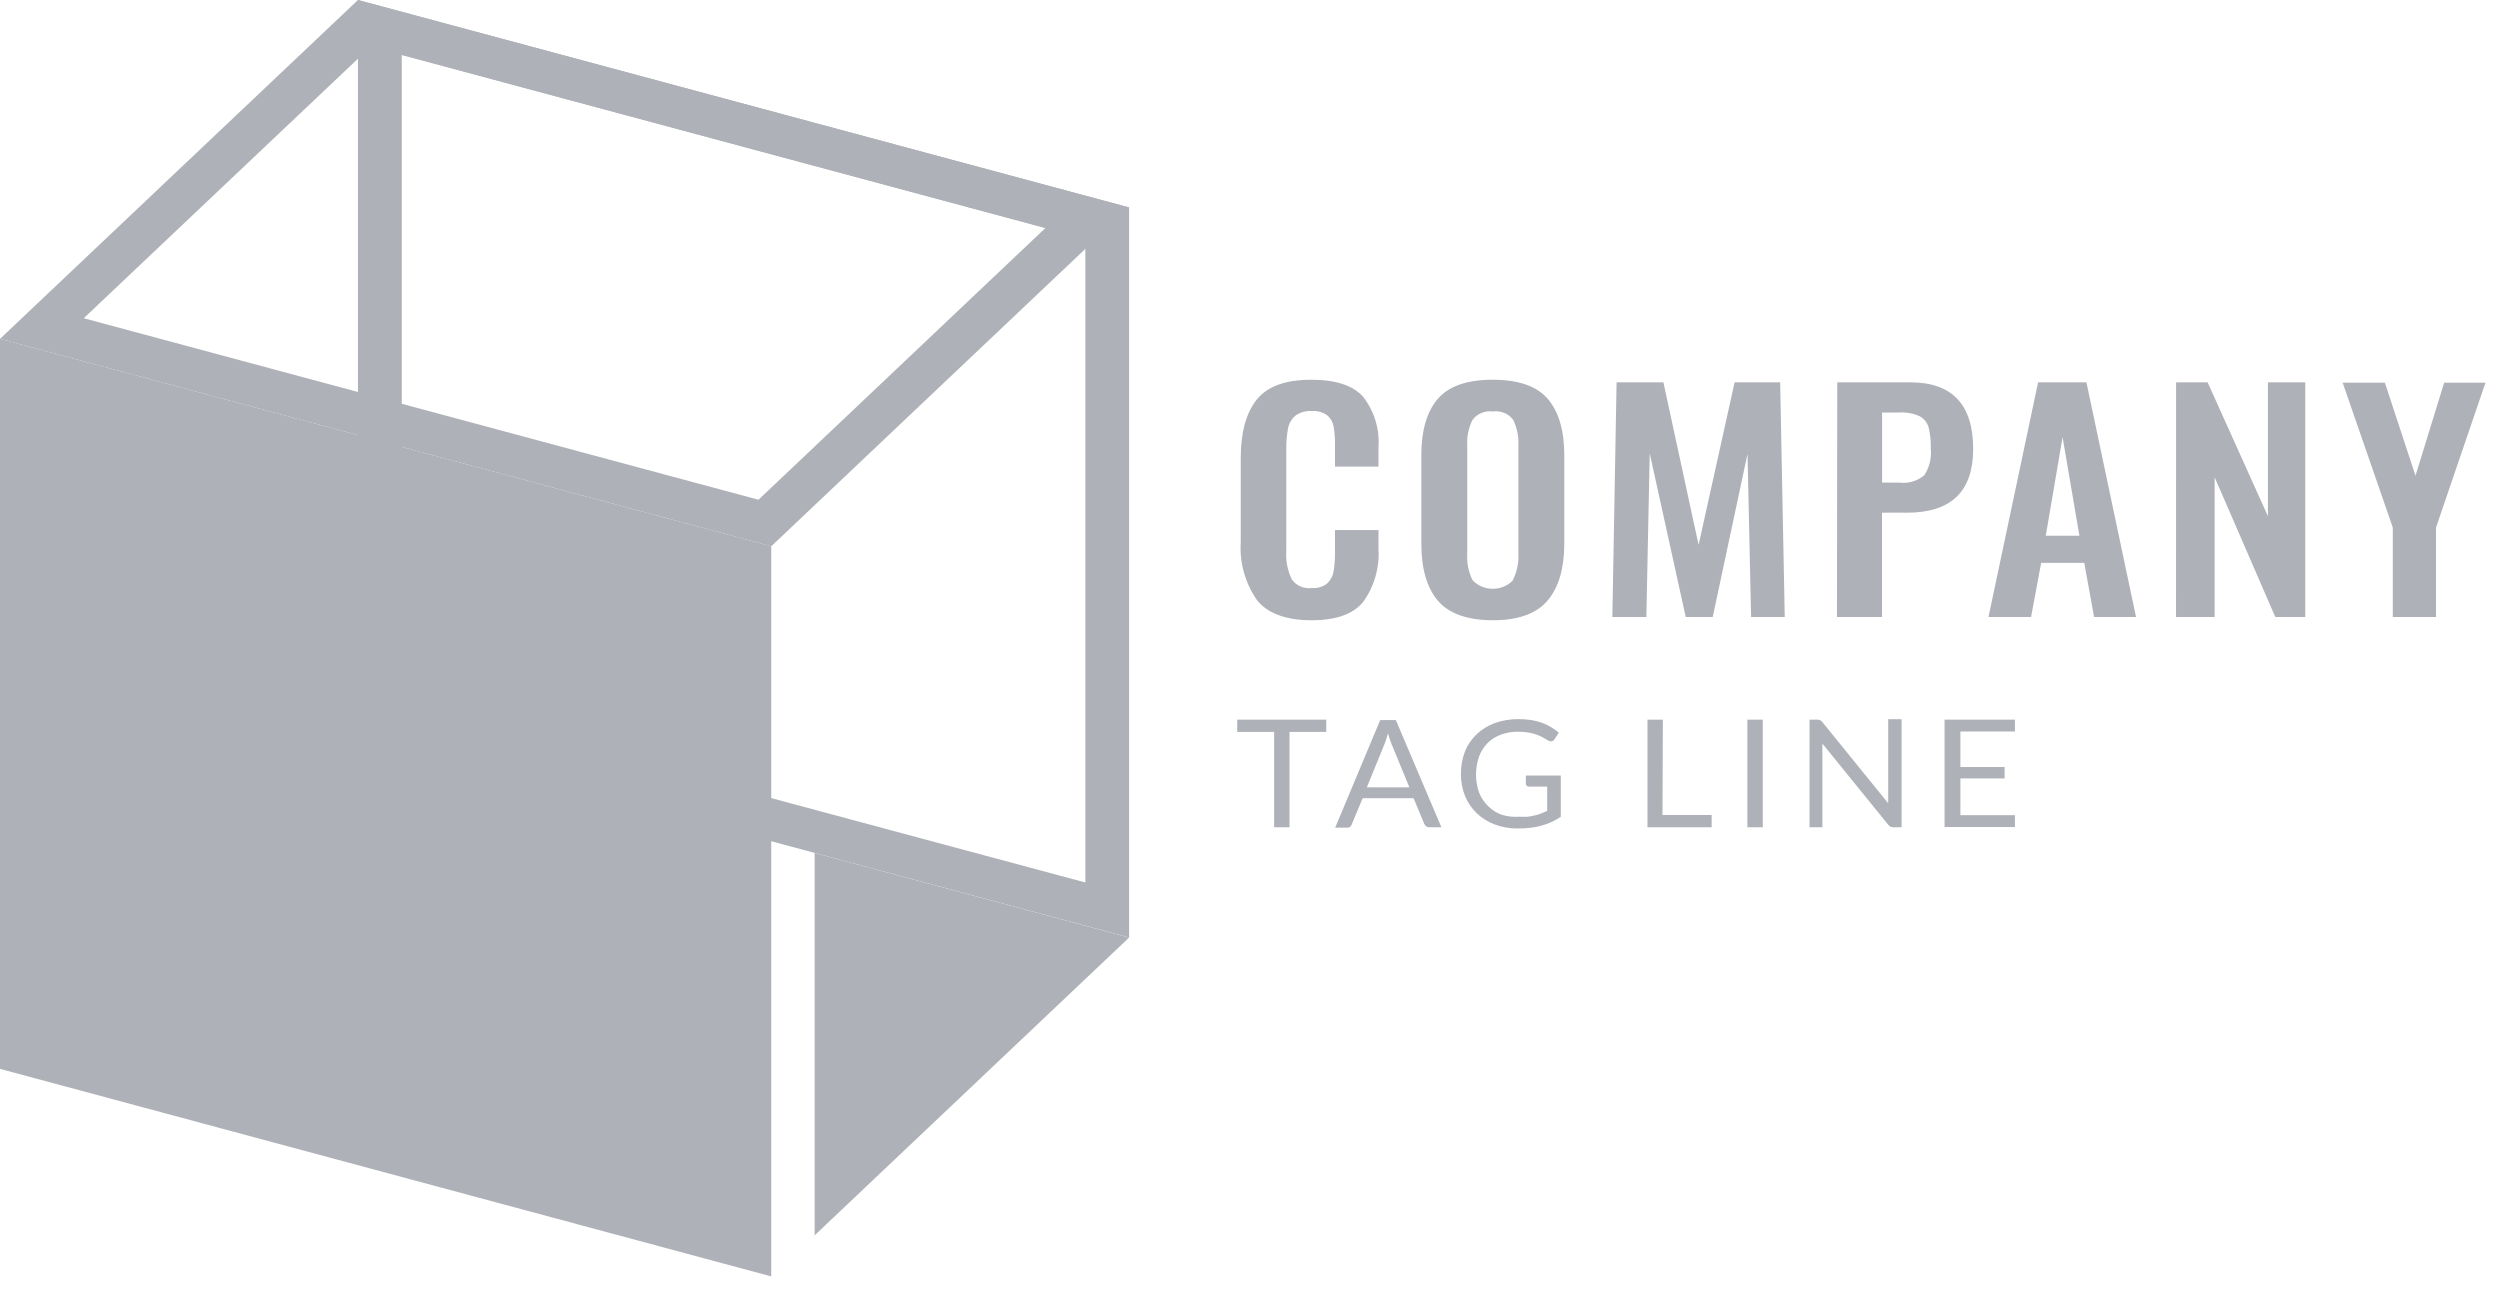
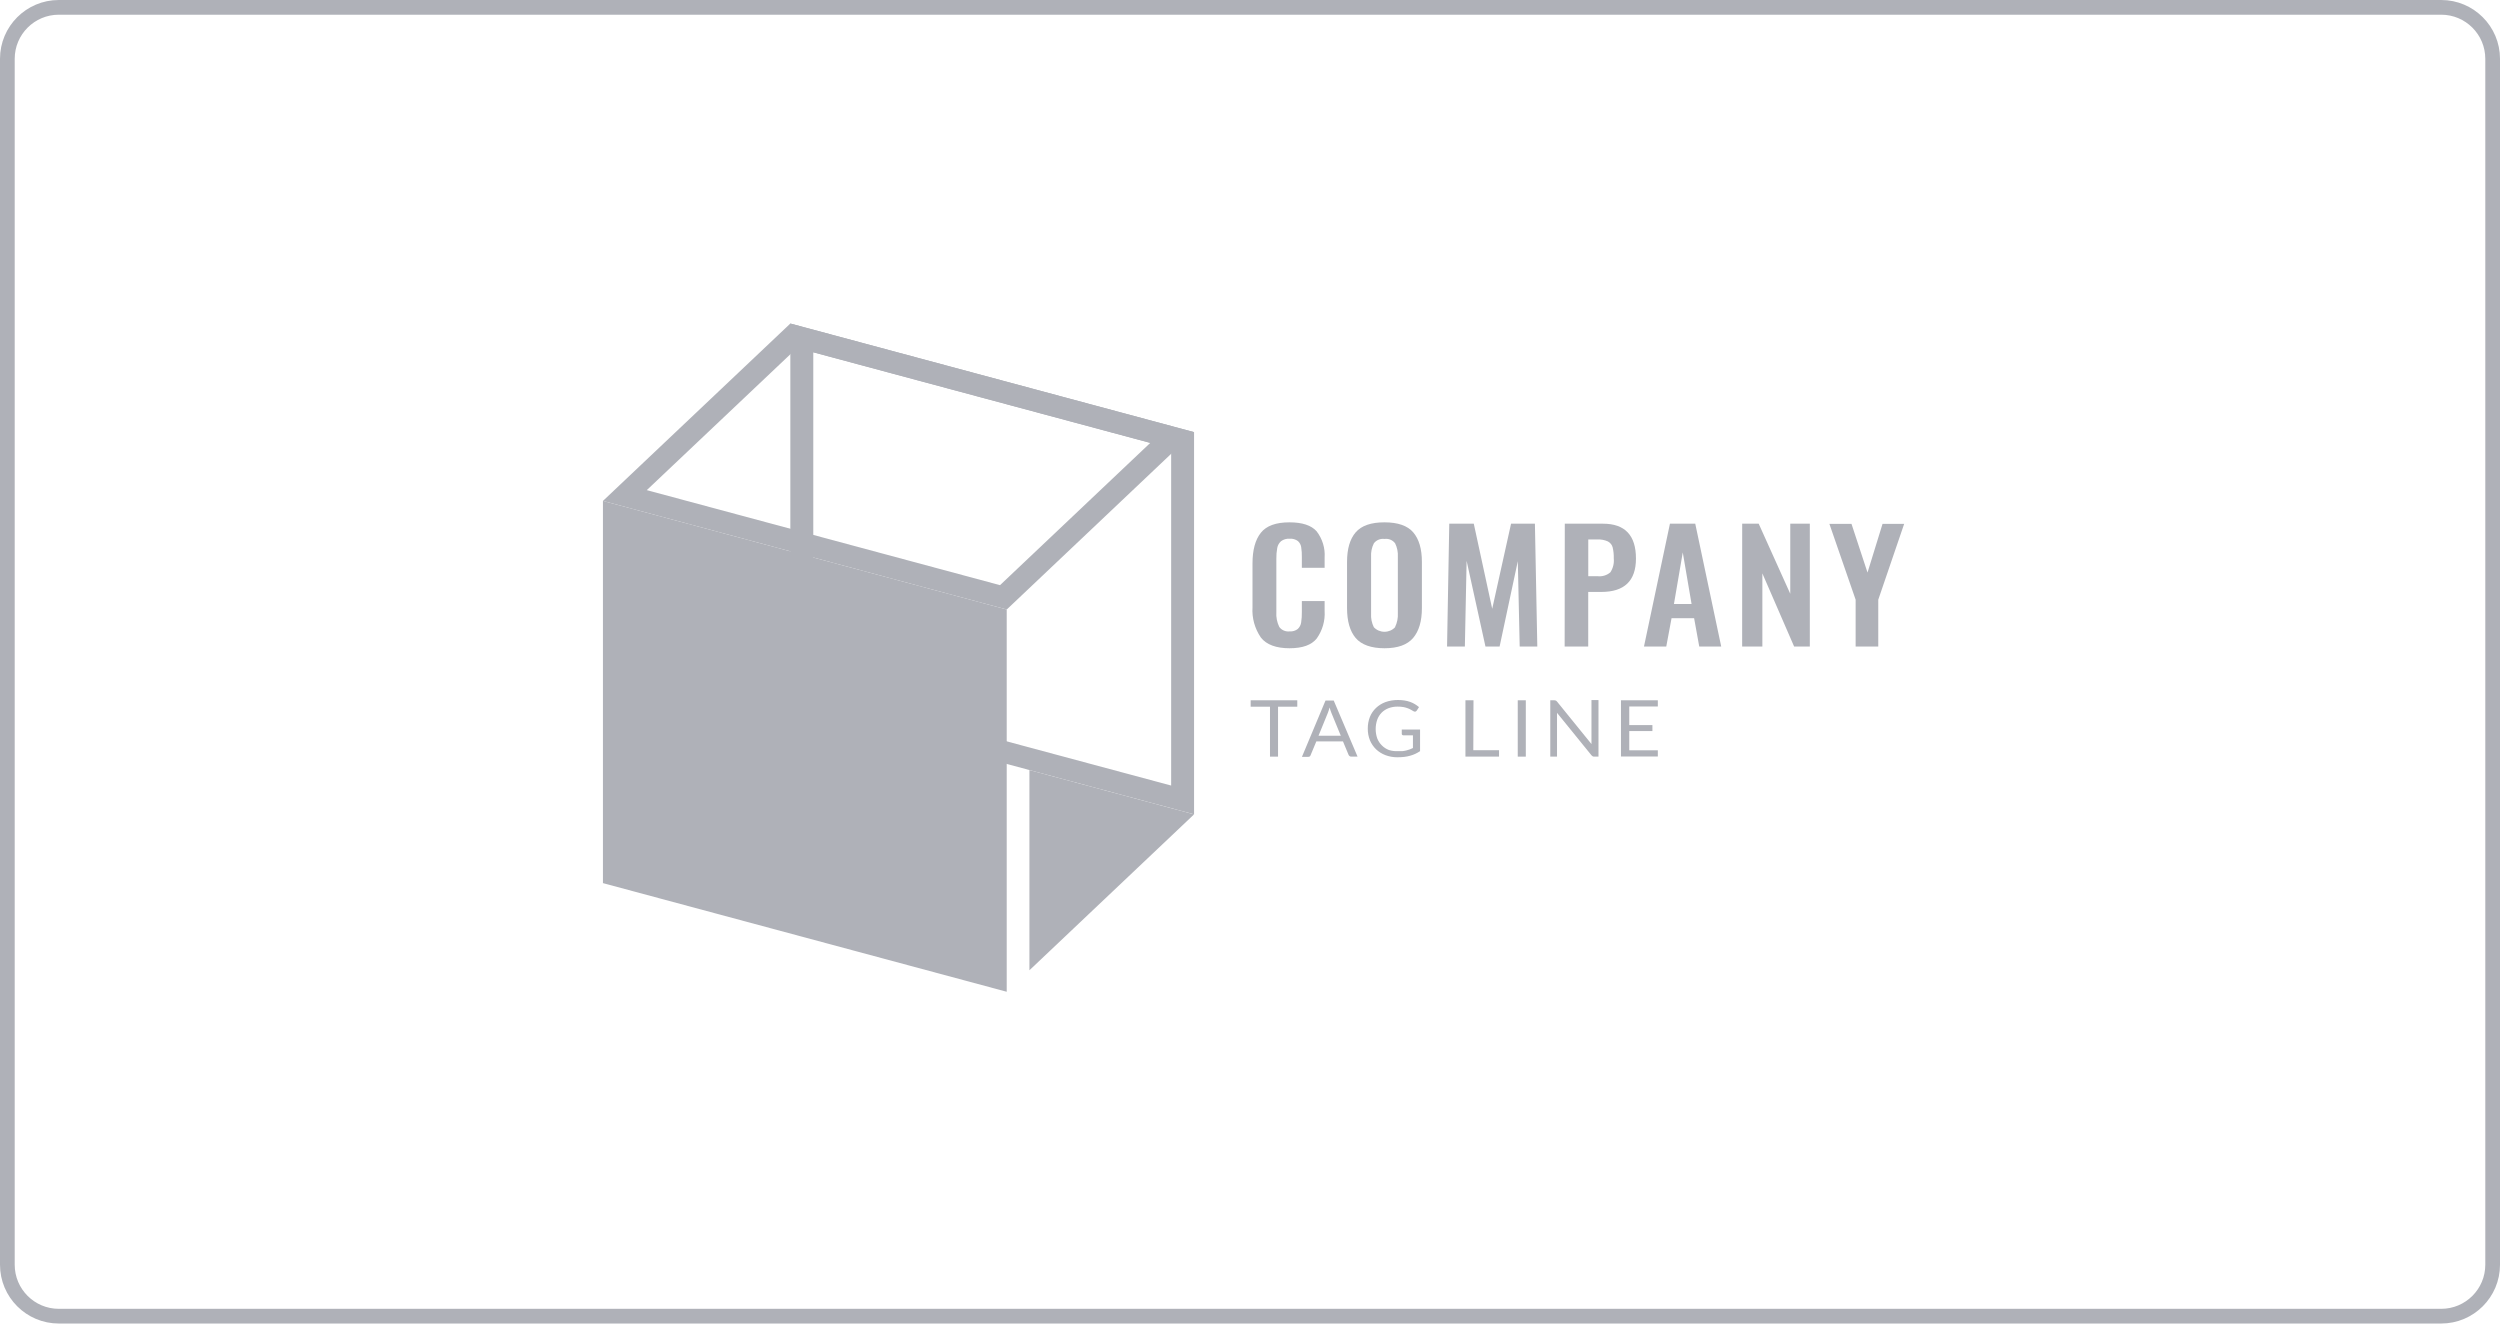
- <svg xmlns="http://www.w3.org/2000/svg" width="89" height="46" viewBox="0 0 89 46" fill="none">
-   <path d="M44.74 21.353C44.323 20.743 44.123 20.022 44.17 19.296V16.314C44.17 15.399 44.359 14.704 44.737 14.229C45.115 13.754 45.765 13.517 46.686 13.519C47.551 13.519 48.166 13.721 48.529 14.126C48.925 14.642 49.118 15.273 49.074 15.91V16.611H47.526V15.901C47.531 15.668 47.516 15.436 47.481 15.206C47.459 15.049 47.381 14.903 47.26 14.793C47.101 14.675 46.9 14.617 46.699 14.633C46.487 14.618 46.276 14.678 46.109 14.803C45.974 14.924 45.884 15.084 45.853 15.258C45.808 15.501 45.788 15.748 45.792 15.995V19.615C45.767 19.964 45.836 20.313 45.99 20.631C46.068 20.739 46.174 20.824 46.299 20.878C46.424 20.931 46.563 20.951 46.699 20.935C46.897 20.95 47.094 20.891 47.247 20.771C47.373 20.652 47.454 20.498 47.478 20.331C47.514 20.091 47.53 19.848 47.526 19.606V18.871H49.074V19.542C49.117 20.206 48.929 20.864 48.538 21.417C48.183 21.86 47.577 22.081 46.686 22.081C45.795 22.081 45.122 21.845 44.74 21.353Z" fill="#AFB1B8" />
-   <path d="M51.186 21.384C50.795 20.919 50.599 20.243 50.599 19.348V16.21C50.599 15.324 50.795 14.654 51.186 14.199C51.577 13.744 52.23 13.517 53.147 13.519C54.057 13.519 54.708 13.746 55.099 14.199C55.49 14.654 55.689 15.324 55.689 16.21V19.348C55.689 20.234 55.49 20.913 55.093 21.381C54.695 21.848 54.048 22.081 53.147 22.081C52.247 22.081 51.58 21.845 51.186 21.384ZM53.868 20.631C54.008 20.34 54.072 20.022 54.054 19.703V15.861C54.072 15.549 54.009 15.236 53.871 14.951C53.793 14.841 53.683 14.755 53.555 14.701C53.427 14.647 53.286 14.629 53.147 14.648C53.008 14.629 52.866 14.648 52.738 14.702C52.609 14.755 52.499 14.842 52.42 14.951C52.279 15.235 52.215 15.548 52.234 15.861V19.721C52.214 20.04 52.278 20.359 52.42 20.649C52.51 20.747 52.621 20.826 52.746 20.88C52.871 20.933 53.007 20.961 53.144 20.961C53.281 20.961 53.417 20.933 53.542 20.88C53.667 20.826 53.778 20.747 53.868 20.649V20.631Z" fill="#AFB1B8" />
-   <path d="M57.55 13.611H59.217L60.47 19.399L61.752 13.611H63.374L63.537 21.966H62.339L62.211 16.159L60.973 21.966H60.012L58.73 16.138L58.611 21.966H57.4L57.55 13.611Z" fill="#AFB1B8" />
-   <path d="M65.406 13.611H68.002C69.497 13.611 70.245 14.401 70.245 15.983C70.245 17.498 69.458 18.254 67.883 18.252H66.999V21.966H65.396L65.406 13.611ZM67.624 17.181C67.782 17.201 67.943 17.187 68.095 17.141C68.247 17.096 68.387 17.019 68.505 16.918C68.689 16.635 68.77 16.304 68.736 15.974C68.744 15.719 68.718 15.464 68.659 15.216C68.636 15.132 68.596 15.055 68.541 14.986C68.486 14.918 68.417 14.861 68.338 14.818C68.116 14.717 67.87 14.671 67.624 14.685H67.002V17.181H67.624Z" fill="#AFB1B8" />
-   <path d="M72.556 13.611H74.277L76.043 21.966H74.549L74.2 20.039H72.665L72.306 21.966H70.79L72.556 13.611ZM74.027 19.072L73.428 15.564L72.829 19.072H74.027Z" fill="#AFB1B8" />
-   <path d="M77.469 13.611H78.591L80.738 18.377V13.611H82.068V21.966H81.001L78.841 16.99V21.966H77.466L77.469 13.611Z" fill="#AFB1B8" />
-   <path d="M85.183 18.78L83.398 13.622H84.901L85.991 16.935L87.013 13.622H88.484L86.722 18.78V21.966H85.183V18.78Z" fill="#AFB1B8" />
-   <path d="M47.215 25.619V26.056H45.907V29.451H45.359V26.056H44.045V25.619H47.215Z" fill="#AFB1B8" />
-   <path d="M51.314 29.451H50.891C50.848 29.454 50.805 29.441 50.772 29.415C50.74 29.392 50.716 29.362 50.702 29.327L50.324 28.417H48.51L48.131 29.327C48.121 29.365 48.101 29.4 48.074 29.43C48.04 29.455 47.998 29.468 47.955 29.466H47.532L49.135 25.634H49.692L51.314 29.451ZM48.66 28.028H50.173L49.532 26.469C49.485 26.351 49.445 26.23 49.413 26.108C49.391 26.181 49.372 26.25 49.352 26.311L49.295 26.472L48.66 28.028Z" fill="#AFB1B8" />
-   <path d="M54.077 29.075C54.177 29.08 54.277 29.08 54.378 29.075C54.464 29.066 54.55 29.051 54.634 29.029C54.713 29.011 54.79 28.988 54.865 28.959C54.935 28.932 55.006 28.899 55.08 28.866V28.004H54.439C54.423 28.005 54.407 28.002 54.392 27.997C54.377 27.992 54.364 27.984 54.352 27.973C54.342 27.965 54.333 27.954 54.328 27.942C54.322 27.93 54.32 27.917 54.32 27.904V27.609H55.564V29.078C55.462 29.147 55.355 29.207 55.243 29.26C55.129 29.313 55.01 29.357 54.887 29.39C54.756 29.427 54.622 29.453 54.487 29.469C54.331 29.486 54.175 29.494 54.019 29.494C53.742 29.496 53.468 29.447 53.211 29.351C52.971 29.26 52.753 29.123 52.57 28.95C52.392 28.776 52.251 28.57 52.157 28.344C52.056 28.09 52.006 27.82 52.009 27.549C52.006 27.276 52.055 27.004 52.154 26.747C52.246 26.52 52.386 26.314 52.567 26.141C52.75 25.968 52.968 25.833 53.208 25.743C53.482 25.645 53.774 25.597 54.067 25.601C54.216 25.6 54.365 25.611 54.512 25.634C54.643 25.654 54.77 25.686 54.894 25.731C55.006 25.771 55.113 25.822 55.214 25.883C55.312 25.943 55.406 26.009 55.493 26.083L55.339 26.32C55.327 26.341 55.309 26.359 55.287 26.372C55.265 26.385 55.24 26.392 55.214 26.392C55.179 26.391 55.144 26.381 55.115 26.362C55.067 26.338 55.016 26.308 54.958 26.271C54.89 26.231 54.818 26.196 54.743 26.168C54.648 26.132 54.549 26.103 54.448 26.083C54.314 26.06 54.178 26.048 54.041 26.05C53.83 26.047 53.62 26.083 53.423 26.156C53.244 26.224 53.084 26.327 52.952 26.459C52.819 26.597 52.717 26.759 52.654 26.936C52.51 27.351 52.51 27.798 52.654 28.213C52.724 28.393 52.833 28.558 52.974 28.695C53.105 28.827 53.265 28.93 53.442 28.999C53.646 29.065 53.862 29.091 54.077 29.075Z" fill="#AFB1B8" />
-   <path d="M59.185 29.014H60.935V29.451H58.65V25.619H59.198L59.185 29.014Z" fill="#AFB1B8" />
-   <path d="M62.755 29.451H62.207V25.619H62.755V29.451Z" fill="#AFB1B8" />
-   <path d="M64.794 25.637C64.826 25.655 64.855 25.678 64.877 25.707L67.22 28.596C67.217 28.55 67.217 28.505 67.22 28.459C67.22 28.416 67.22 28.374 67.22 28.335V25.604H67.697V29.451H67.422C67.381 29.454 67.34 29.447 67.303 29.43C67.27 29.411 67.241 29.386 67.217 29.357L64.877 26.472C64.877 26.517 64.877 26.559 64.877 26.602C64.877 26.645 64.877 26.684 64.877 26.72V29.451H64.419V25.619H64.704C64.735 25.619 64.766 25.625 64.794 25.637Z" fill="#AFB1B8" />
-   <path d="M71.732 25.619V26.041H69.79V27.306H71.364V27.712H69.79V29.02H71.732V29.442H69.226V25.619H71.732Z" fill="#AFB1B8" />
-   <path d="M14.303 1.954L38.639 8.495V31.417L14.303 24.879V1.954ZM12.743 0V25.992L40.196 33.374V7.385L12.743 0Z" fill="#AFB1B8" />
-   <path d="M27.456 45.44L0 38.052V12.062L27.456 19.447V45.44Z" fill="#AFB1B8" />
-   <path d="M13.198 1.66L37.215 8.119L27.001 17.791L2.981 11.329L13.198 1.66ZM12.743 0L0 12.063L27.456 19.448L40.196 7.385L12.743 0Z" fill="#AFB1B8" />
-   <path d="M29.001 43.978L40.196 33.377L29.001 30.365V43.978Z" fill="#AFB1B8" />
+ <svg xmlns="http://www.w3.org/2000/svg" width="170" height="90" viewBox="0 0 170 90" fill="none">
+   <rect x="0.5" y="0.5" width="169" height="89" rx="3.5" stroke="#AFB1B8" />
+   <path d="M85.74 43.353C85.323 42.743 85.123 42.022 85.17 41.296V38.313C85.17 37.399 85.359 36.704 85.737 36.229C86.115 35.754 86.765 35.517 87.686 35.519C88.551 35.519 89.166 35.721 89.529 36.126C89.925 36.642 90.118 37.273 90.074 37.91V38.611H88.526V37.901C88.531 37.669 88.516 37.436 88.481 37.206C88.459 37.049 88.381 36.903 88.26 36.793C88.101 36.675 87.9 36.617 87.699 36.633C87.487 36.618 87.276 36.678 87.109 36.803C86.974 36.924 86.884 37.084 86.853 37.258C86.808 37.501 86.788 37.748 86.792 37.995V41.615C86.767 41.964 86.836 42.313 86.99 42.631C87.067 42.739 87.174 42.824 87.299 42.877C87.424 42.931 87.563 42.951 87.699 42.935C87.897 42.95 88.094 42.891 88.247 42.771C88.373 42.652 88.454 42.498 88.478 42.331C88.514 42.091 88.53 41.848 88.526 41.606V40.871H90.074V41.542C90.117 42.206 89.929 42.864 89.538 43.417C89.183 43.86 88.577 44.081 87.686 44.081C86.795 44.081 86.122 43.845 85.74 43.353Z" fill="#AFB1B8" />
+   <path d="M92.186 43.384C91.795 42.919 91.599 42.243 91.599 41.348V38.21C91.599 37.324 91.795 36.654 92.186 36.199C92.577 35.744 93.231 35.517 94.147 35.519C95.057 35.519 95.708 35.746 96.099 36.199C96.49 36.654 96.689 37.324 96.689 38.21V41.348C96.689 42.234 96.49 42.913 96.093 43.381C95.695 43.848 95.048 44.081 94.147 44.081C93.247 44.081 92.58 43.845 92.186 43.384ZM94.868 42.631C95.008 42.34 95.072 42.022 95.054 41.703V37.861C95.072 37.548 95.009 37.236 94.871 36.951C94.793 36.841 94.683 36.755 94.555 36.701C94.427 36.647 94.286 36.629 94.147 36.648C94.008 36.629 93.866 36.648 93.738 36.702C93.609 36.755 93.499 36.842 93.42 36.951C93.279 37.235 93.215 37.548 93.234 37.861V41.721C93.214 42.04 93.278 42.359 93.42 42.649C93.51 42.747 93.621 42.826 93.746 42.88C93.871 42.933 94.007 42.961 94.144 42.961C94.281 42.961 94.417 42.933 94.542 42.88C94.667 42.826 94.778 42.747 94.868 42.649V42.631Z" fill="#AFB1B8" />
+   <path d="M98.55 35.611H100.217L101.47 41.399L102.752 35.611H104.374L104.537 43.966H103.339L103.211 38.159L101.973 43.966H101.012L99.73 38.138L99.611 43.966H98.4L98.55 35.611Z" fill="#AFB1B8" />
+   <path d="M106.406 35.611H109.002C110.497 35.611 111.245 36.401 111.245 37.983C111.245 39.498 110.458 40.254 108.883 40.252H107.999V43.966H106.396L106.406 35.611ZM108.624 39.181C108.782 39.2 108.943 39.187 109.095 39.141C109.247 39.096 109.387 39.019 109.505 38.917C109.689 38.635 109.77 38.304 109.736 37.974C109.744 37.719 109.718 37.464 109.659 37.215C109.636 37.132 109.596 37.054 109.541 36.986C109.486 36.918 109.417 36.861 109.338 36.818C109.116 36.717 108.87 36.671 108.624 36.685H108.002V39.181H108.624Z" fill="#AFB1B8" />
+   <path d="M113.556 35.611H115.277L117.043 43.966H115.549L115.2 42.039H113.665L113.306 43.966H111.79L113.556 35.611ZM115.027 41.072L114.428 37.564L113.828 41.072H115.027Z" fill="#AFB1B8" />
+   <path d="M118.469 35.611H119.591L121.738 40.377V35.611H123.068V43.966H122.001L119.841 38.99V43.966H118.466L118.469 35.611Z" fill="#AFB1B8" />
+   <path d="M126.183 40.78L124.398 35.622H125.901L126.991 38.935L128.013 35.622H129.484L127.722 40.78V43.966H126.183V40.78Z" fill="#AFB1B8" />
+   <path d="M88.215 47.619V48.056H86.907V51.451H86.359V48.056H85.045V47.619H88.215Z" fill="#AFB1B8" />
+   <path d="M92.314 51.451H91.891C91.848 51.454 91.805 51.441 91.772 51.415C91.74 51.392 91.716 51.362 91.702 51.327L91.323 50.417H89.51L89.131 51.327C89.121 51.365 89.101 51.4 89.074 51.43C89.04 51.455 88.998 51.468 88.955 51.466H88.532L90.135 47.635H90.692L92.314 51.451ZM89.66 50.028H91.173L90.532 48.469C90.485 48.351 90.445 48.23 90.413 48.108C90.391 48.181 90.372 48.25 90.352 48.311L90.295 48.472L89.66 50.028Z" fill="#AFB1B8" />
+   <path d="M95.076 51.075C95.177 51.08 95.277 51.08 95.378 51.075C95.464 51.066 95.55 51.051 95.634 51.029C95.713 51.011 95.79 50.988 95.865 50.959C95.935 50.932 96.006 50.899 96.08 50.865V50.004H95.439C95.423 50.005 95.407 50.002 95.392 49.997C95.377 49.992 95.364 49.984 95.352 49.973C95.342 49.965 95.333 49.954 95.328 49.942C95.322 49.93 95.32 49.917 95.32 49.904V49.609H96.564V51.078C96.462 51.147 96.355 51.208 96.243 51.26C96.129 51.313 96.01 51.357 95.887 51.39C95.756 51.427 95.622 51.453 95.487 51.469C95.331 51.486 95.175 51.494 95.019 51.494C94.742 51.496 94.468 51.447 94.211 51.351C93.971 51.26 93.753 51.123 93.57 50.95C93.392 50.776 93.251 50.569 93.157 50.344C93.056 50.09 93.006 49.82 93.009 49.549C93.006 49.276 93.055 49.004 93.154 48.748C93.246 48.52 93.386 48.314 93.567 48.141C93.75 47.968 93.968 47.833 94.208 47.743C94.482 47.645 94.774 47.597 95.067 47.6C95.216 47.6 95.365 47.611 95.512 47.634C95.643 47.654 95.77 47.687 95.894 47.731C96.006 47.771 96.113 47.822 96.214 47.883C96.312 47.943 96.406 48.01 96.493 48.083L96.339 48.32C96.327 48.341 96.309 48.359 96.287 48.372C96.265 48.385 96.24 48.392 96.214 48.392C96.179 48.391 96.144 48.381 96.115 48.362C96.067 48.338 96.016 48.307 95.958 48.271C95.89 48.231 95.818 48.196 95.743 48.168C95.648 48.132 95.549 48.103 95.448 48.083C95.314 48.06 95.178 48.048 95.041 48.05C94.83 48.047 94.62 48.083 94.423 48.156C94.244 48.224 94.084 48.327 93.952 48.459C93.819 48.597 93.717 48.759 93.653 48.936C93.51 49.351 93.51 49.798 93.653 50.213C93.724 50.393 93.833 50.558 93.974 50.696C94.106 50.827 94.265 50.93 94.442 50.999C94.646 51.065 94.862 51.091 95.076 51.075Z" fill="#AFB1B8" />
+   <path d="M100.185 51.014H101.935V51.451H99.65V47.619H100.198L100.185 51.014Z" fill="#AFB1B8" />
+   <path d="M103.755 51.451H103.207V47.619H103.755V51.451Z" fill="#AFB1B8" />
+   <path d="M105.794 47.637C105.826 47.655 105.855 47.678 105.877 47.707L108.22 50.596C108.217 50.55 108.217 50.505 108.22 50.459C108.22 50.416 108.22 50.374 108.22 50.335V47.604H108.697V51.451H108.422C108.381 51.454 108.34 51.447 108.303 51.43C108.27 51.411 108.241 51.386 108.217 51.357L105.877 48.472C105.877 48.517 105.877 48.559 105.877 48.602C105.877 48.645 105.877 48.684 105.877 48.72V51.451H105.419V47.619H105.704C105.735 47.619 105.766 47.625 105.794 47.637Z" fill="#AFB1B8" />
+   <path d="M112.732 47.619V48.041H110.79V49.306H112.364V49.712H110.79V51.02H112.732V51.442H110.226V47.619H112.732Z" fill="#AFB1B8" />
+   <path d="M55.303 23.954L79.638 30.495V53.417L55.303 46.879V23.954ZM53.743 22V47.992L81.196 55.374V29.385L53.743 22Z" fill="#AFB1B8" />
+   <path d="M68.457 67.44L41 60.052V34.062L68.457 41.447V67.44Z" fill="#AFB1B8" />
+   <path d="M54.198 23.66L78.216 30.119L68.001 39.791L43.981 33.329L54.198 23.66ZM53.743 22L41 34.063L68.457 41.448L81.196 29.385L53.743 22Z" fill="#AFB1B8" />
+   <path d="M70.001 65.978L81.196 55.377L70.001 52.365V65.978Z" fill="#AFB1B8" />
</svg>
